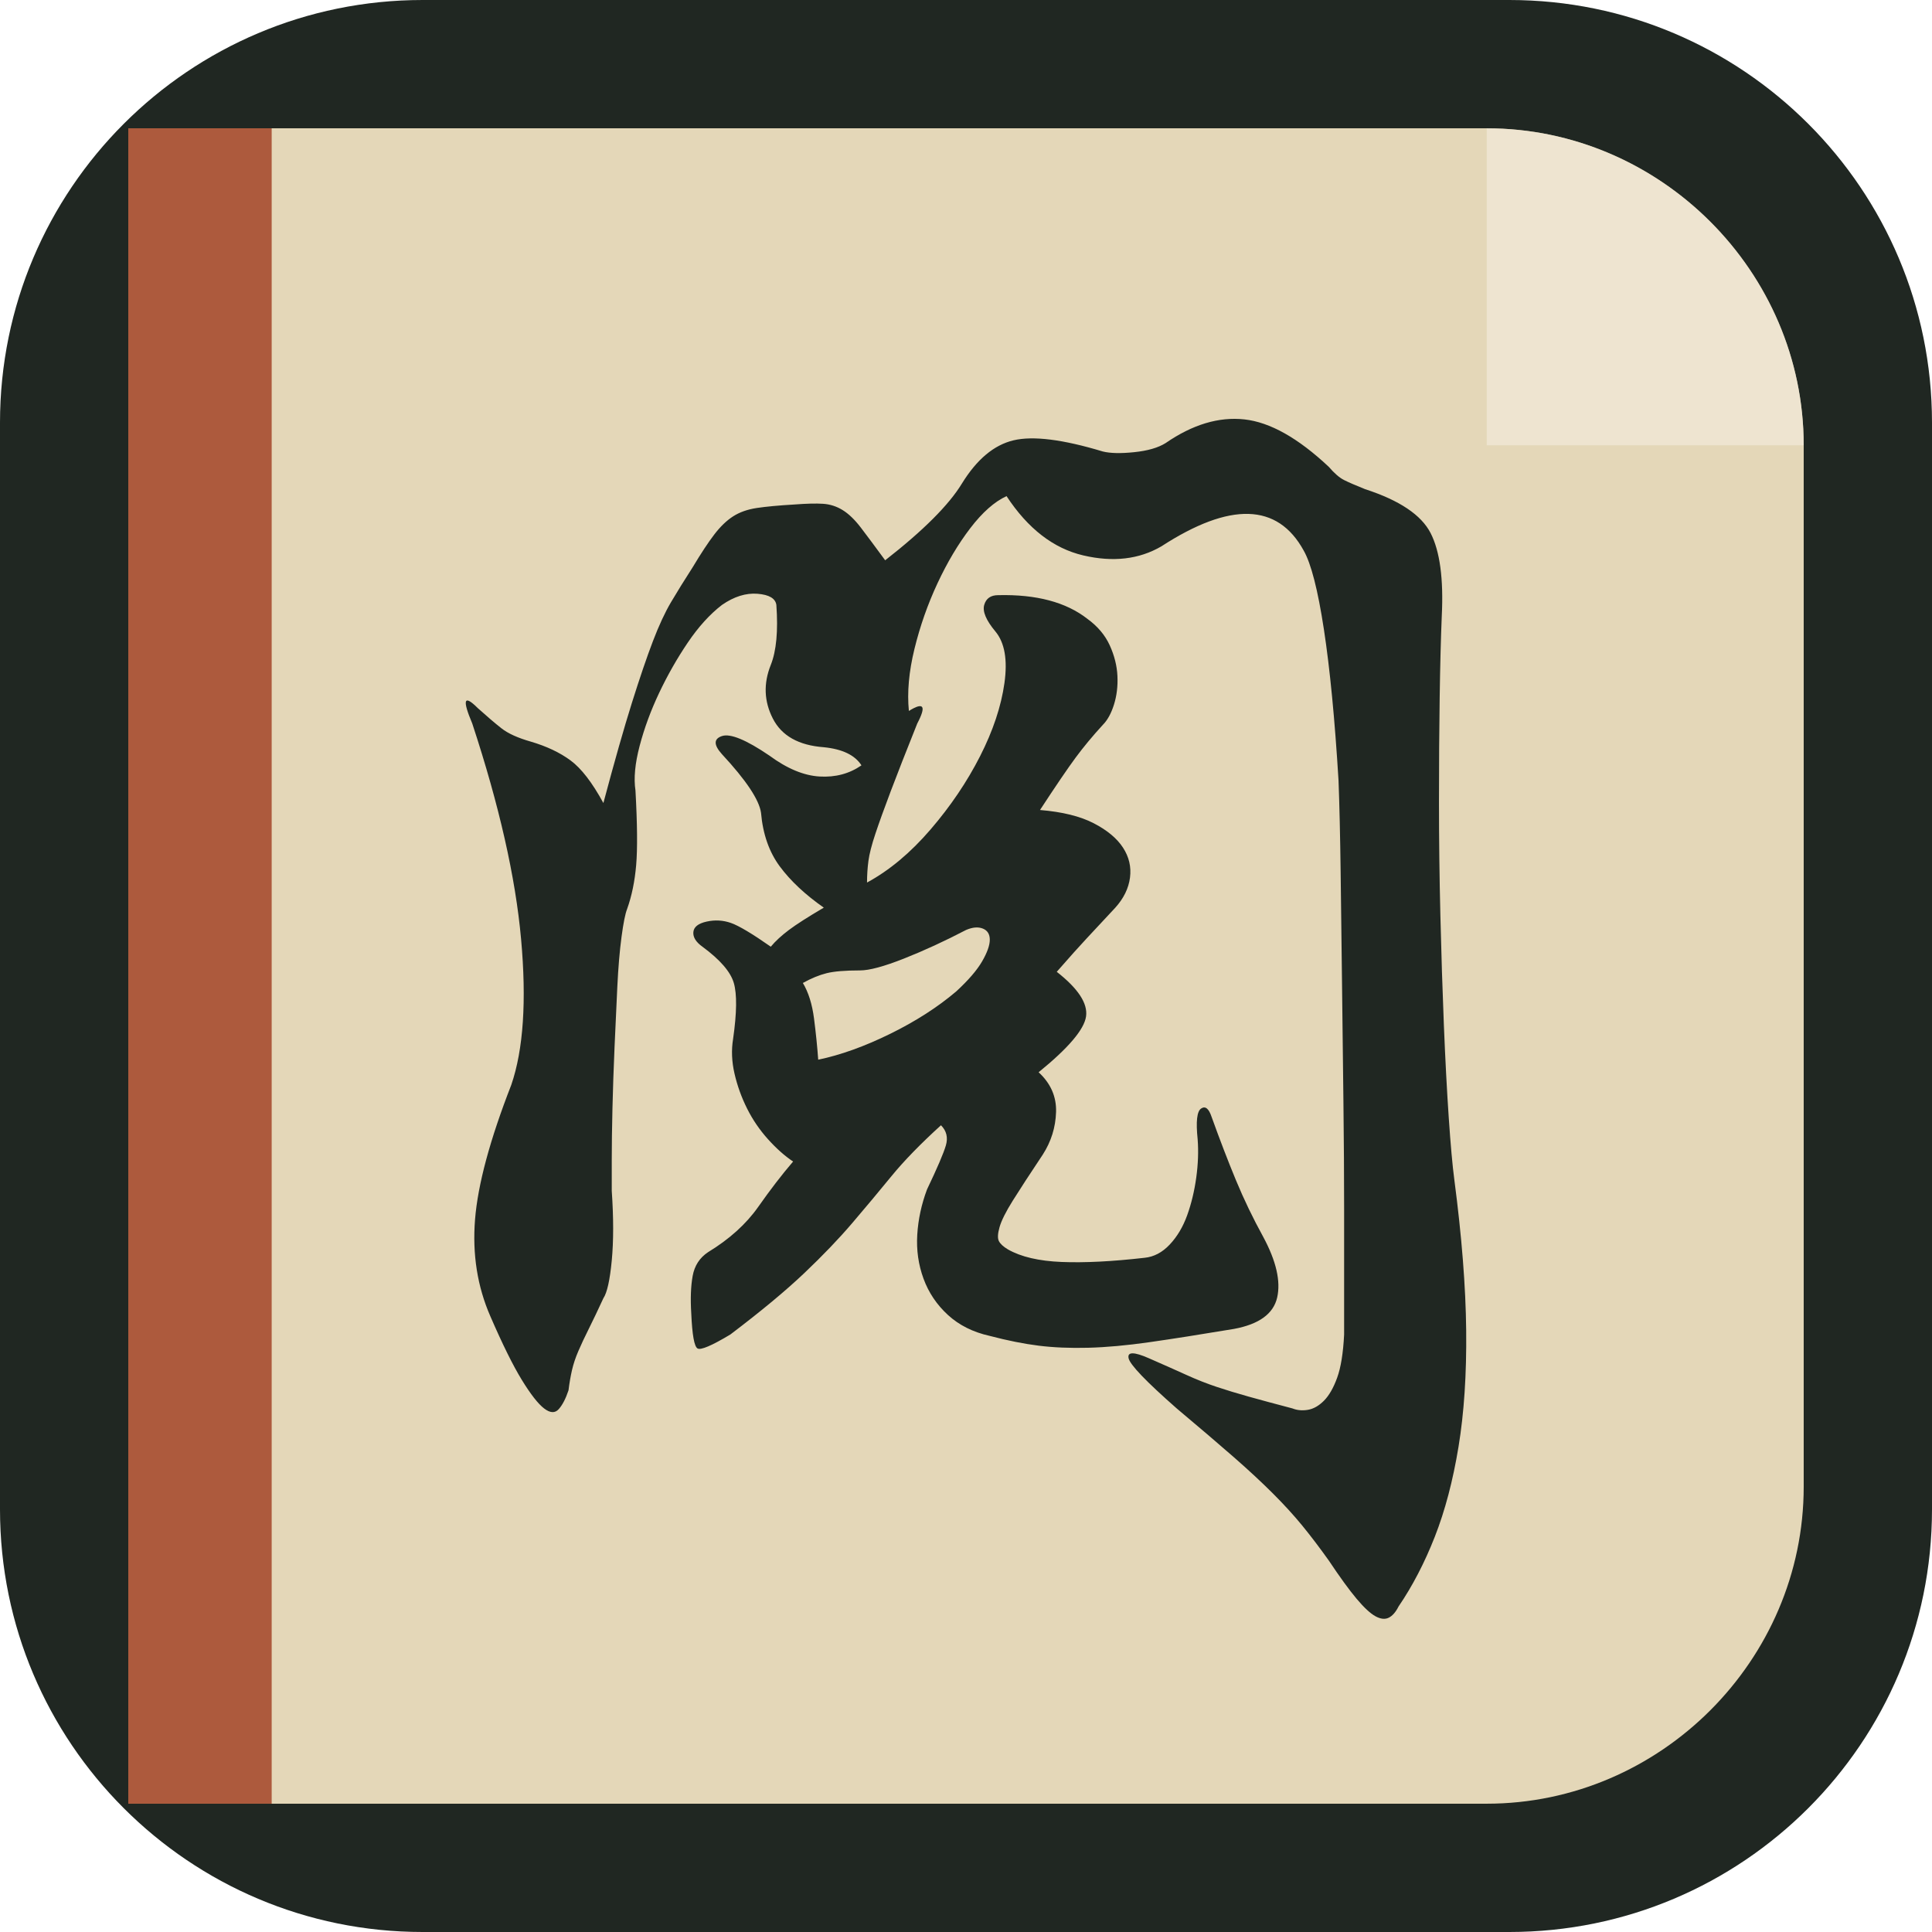
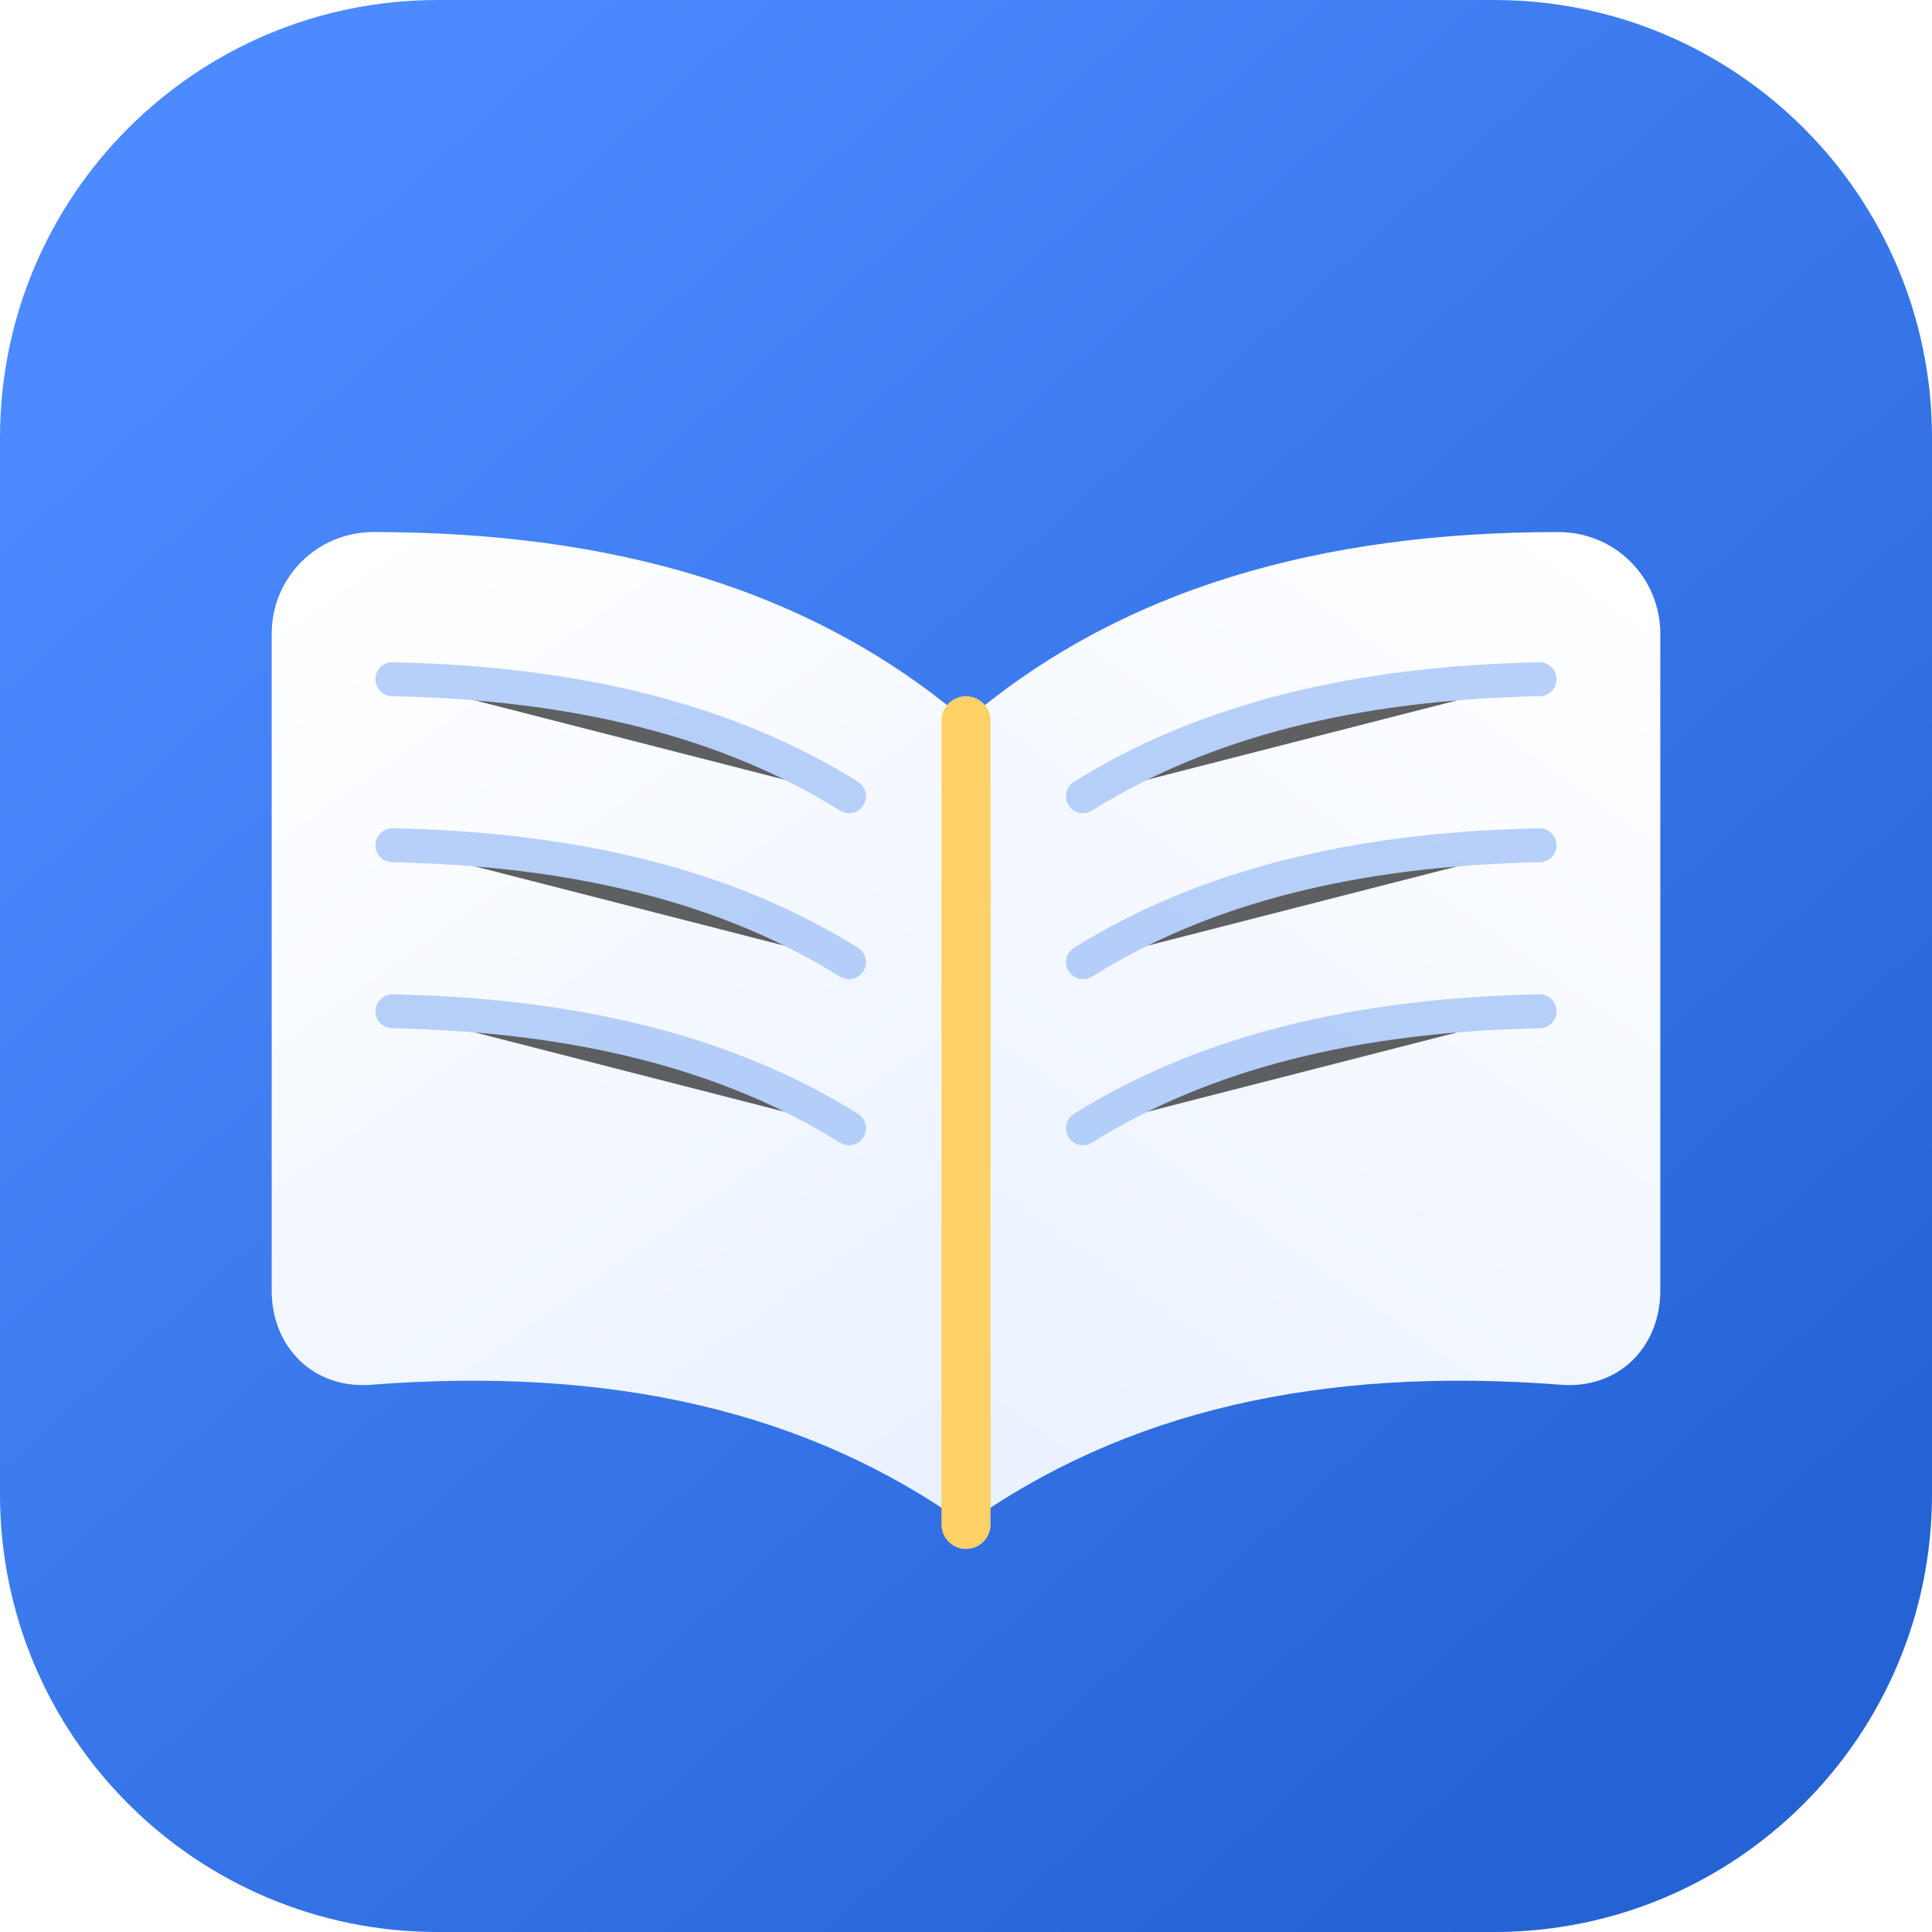
- <svg xmlns="http://www.w3.org/2000/svg" viewBox="0 0 512 512" role="img" aria-label="Yomu 轻阅读">
-   <rect width="512" height="512" rx="112" fill="#202722" />
-   <path d="M34 34h360c46 0 84 38 84 84v276c0 46-38 84-84 84H34z" fill="#E4D7B8" />
-   <path d="M34 34h38v444H34z" fill="#AD5A3D" />
-   <path d="M394 34c46 0 84 38 84 84h-84z" fill="#F2EBDD" opacity=".65" />
-   <g transform="translate(70.43935 373.2515) scale(.3696852 -.3696852)" fill="#202722">
-     <path d="M852 164Q860 103 860.5 56Q861 9 855-27.5Q849-64 838-92Q827-120 812-142Q809-148 805-150Q801-152 795.5-149Q790-146 782-136.5Q774-127 762-109Q752-95 743-84Q734-73 722-61Q710-49 694-35Q678-21 653 0Q620 29 618.5 36Q617 43 633 36Q649 29 660 24Q671 19 681.5 15.5Q692 12 704.5 8.5Q717 5 736 0Q741-2 747-1Q753 0 758.5 5.5Q764 11 768 22Q772 33 773 53Q773 59 773 83Q773 107 773 142.5Q773 178 772.5 220Q772 262 771.5 304.5Q771 347 770.5 385Q770 423 769 450Q765 516 758.5 558.5Q752 601 744 615Q716 666 642 618Q618 604 586 611.5Q554 619 531 654Q518 648 505 631Q492 614 481.5 591.5Q471 569 465 544.5Q459 520 461 500Q477 510 467 491Q455 461 448 442.5Q441 424 437 412Q433 400 432 392.5Q431 385 431 377Q455 390 476.5 415Q498 440 512 467.5Q526 495 529.5 520Q533 545 523 557Q513 569 515 576Q517 583 525 583Q566 584 589 566Q600 558 605 547Q610 536 610.5 525Q611 514 608 504.5Q605 495 600 490Q589 478 580.5 466.5Q572 455 555 429Q579 427 593.5 419.5Q608 412 614.5 402Q621 392 619.5 380.5Q618 369 609 359Q596 345 588.5 337Q581 329 567 313Q590 295 588 281Q586 267 554 241Q567 229 566.5 212.5Q566 196 557 182Q543 161 535.5 149Q528 137 526 130Q524 123 525.5 120Q527 117 532 114Q546 106 570.5 105Q595 104 630 108Q640 109 648 117.5Q656 126 660.5 138.5Q665 151 667 165.5Q669 180 668 193Q666 212 670.5 215Q675 218 678 209Q687 184 695.5 163.5Q704 143 715 123Q729 97 725 79.5Q721 62 694 57Q658 51 633.5 47.5Q609 44 589.5 43.5Q570 43 554 45Q538 47 519 52Q501 56 489 67Q477 78 471.5 93Q466 108 467 124.5Q468 141 474 157Q485 180 487.5 188.5Q490 197 484 203Q462 183 448.5 166.5Q435 150 420.5 133Q406 116 386 97Q366 78 333 53Q313 41 309.5 43Q306 45 305 68Q304 84 306 95Q308 106 317 112Q340 126 353 144.5Q366 163 378 177Q369 183 360 193Q351 203 345 215Q339 227 336 240Q333 253 335 265Q339 293 335.5 305Q332 317 313 331Q306 336 306.5 341.5Q307 347 316 349Q325 351 333.5 348Q342 345 362 331Q367 337 375 343Q383 349 400 359Q380 373 368.5 388.5Q357 404 355 427Q353 441 327 469Q318 479 327 482Q336 485 361 468Q380 454 397 453Q414 452 427 461Q420 472 400 474Q373 476 363.5 494.5Q354 513 362 533Q368 548 366 576Q365 583 352.5 584Q340 585 327 576Q314 566 302.5 549Q291 532 282 513Q273 494 268 475Q263 456 265 443Q267 407 265.5 389.5Q264 372 259 358Q257 353 255 338Q253 323 252 302.5Q251 282 250 259Q249 236 248.5 215Q248 194 248 178Q248 162 248 156Q250 127 248 106Q246 85 242 79Q236 66 231.5 57Q227 48 224 41Q221 34 219.5 27.5Q218 21 217 13Q214 4 210-.5Q206-5 199.5 0Q193 5 183.5 20.5Q174 36 161 66Q147 98 150 135.5Q153 173 176 232Q189 270 183 336.5Q177 403 148 491Q137 517 152 502Q162 493 169 487.5Q176 482 190 478Q207 473 218.5 464.5Q230 456 242 434Q254 479 262.5 506Q271 533 277.5 550Q284 567 290.5 578Q297 589 306 603Q315 618 321.5 626.5Q328 635 335 639.5Q342 644 352 645.5Q362 647 379 648Q392 649 399.5 648.5Q407 648 413.5 644Q420 640 426.5 631.5Q433 623 444 608Q485 640 499 663Q515 689 536 694Q557 699 600 686Q608 684 622.5 685.5Q637 687 645 692Q674 712 701.5 709Q729 706 762 675Q768 668 773 665.5Q778 663 788 659Q825 647 835 627.5Q845 608 843 568Q842 544 841.5 509.5Q841 475 841 435Q841 395 842 353.5Q843 312 844.5 275Q846 238 848 208.5Q850 179 852 164ZM502 343Q479 331 457.5 322.5Q436 314 426 314Q410 314 402 312Q394 310 385 305Q391 295 393 279.5Q395 264 396 250Q420 255 447.5 268.5Q475 282 495 299Q508 311 513.5 320.5Q519 330 519 336Q519 342 514 344Q509 346 502 343Z" />
-   </g>
+ <svg xmlns="http://www.w3.org/2000/svg" viewBox="0 0 512 512" role="img" aria-label="轻阅读">
+   <defs>
+     <linearGradient id="bg" x1="72" y1="54" x2="444" y2="468" gradientUnits="userSpaceOnUse">
+       <stop stop-color="#4B8BFF" />
+       <stop offset="1" stop-color="#2463D4" />
+     </linearGradient>
+     <linearGradient id="leftPage" x1="84" y1="148" x2="250" y2="383" gradientUnits="userSpaceOnUse">
+       <stop stop-color="#FFFFFF" />
+       <stop offset="1" stop-color="#EAF2FF" />
+     </linearGradient>
+     <linearGradient id="rightPage" x1="428" y1="148" x2="262" y2="383" gradientUnits="userSpaceOnUse">
+       <stop stop-color="#FFFFFF" />
+       <stop offset="1" stop-color="#EAF2FF" />
+     </linearGradient>
+   </defs>
+   <rect width="512" height="512" rx="116" fill="url(#bg)" />
+   <path d="M72 168c0-15 12-27 27-27 63 0 116 15 157 50v213c-42-30-94-42-158-37-15 1-26-10-26-25z" fill="url(#leftPage)" />
+   <path d="M440 168c0-15-12-27-27-27-63 0-116 15-157 50v213c42-30 94-42 158-37 15 1 26-10 26-25z" fill="url(#rightPage)" />
+   <path d="M256 191v213" stroke="#FFD166" stroke-width="13" stroke-linecap="round" />
+   <path d="M104 180c49 1 89 11 121 31M104 224c49 1 89 11 121 31M104 268c49 1 89 11 121 31" stroke="#8EB5F6" stroke-width="9" stroke-linecap="round" opacity=".62" />
+   <path d="M408 180c-49 1-89 11-121 31M408 224c-49 1-89 11-121 31M408 268c-49 1-89 11-121 31" stroke="#8EB5F6" stroke-width="9" stroke-linecap="round" opacity=".62" />
</svg>
